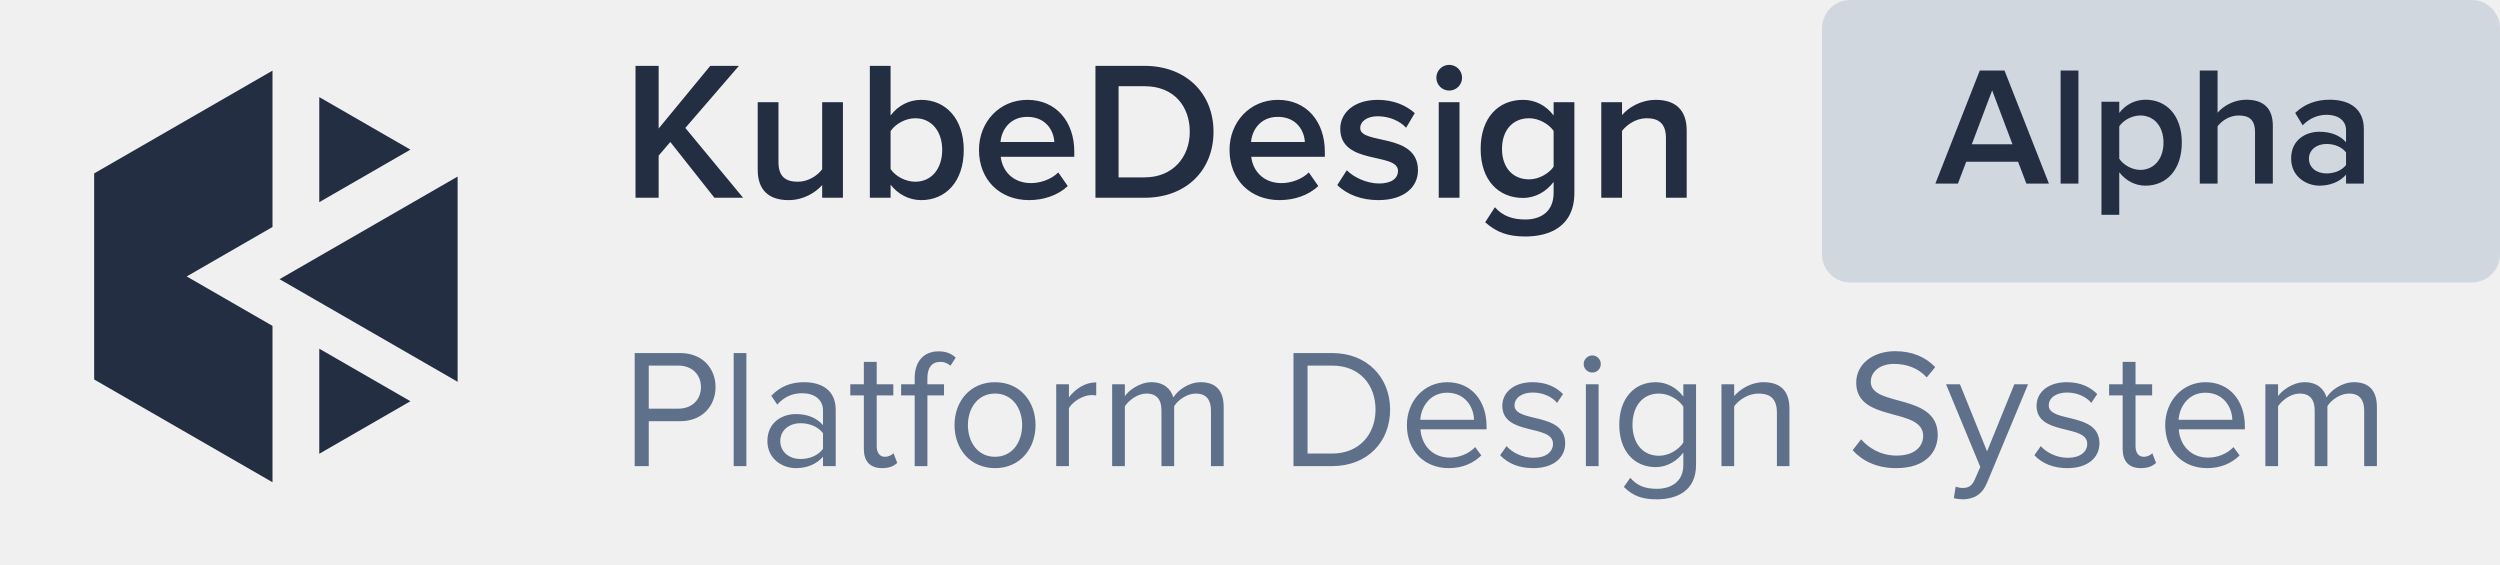
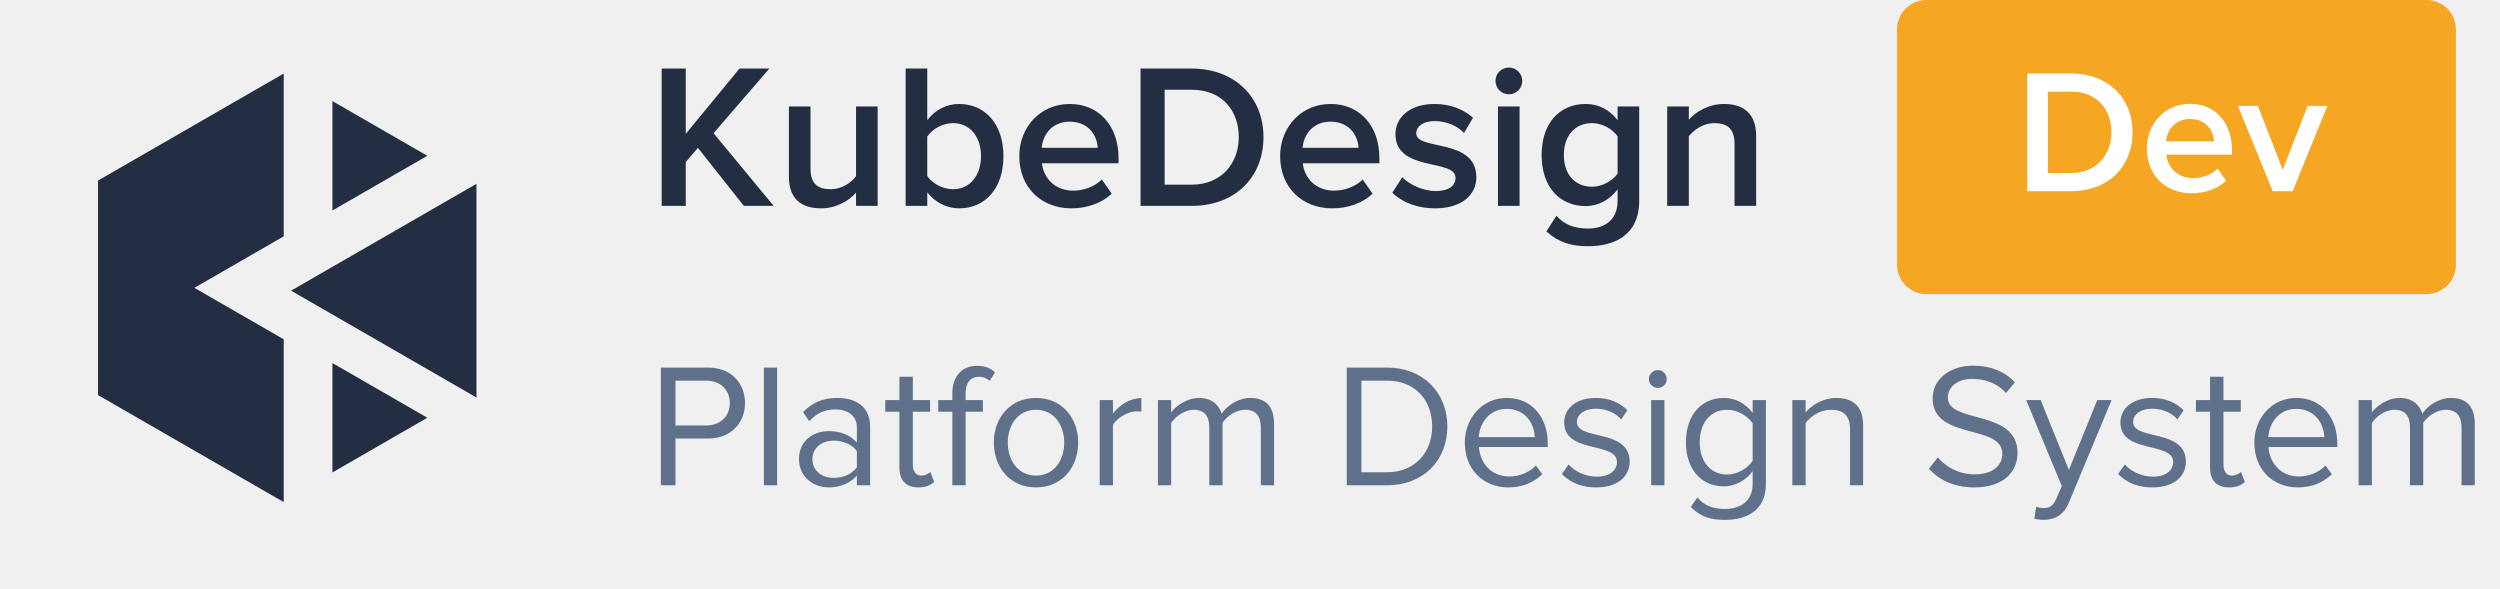
- <svg xmlns="http://www.w3.org/2000/svg" width="177px" height="40px" viewBox="0 0 177 40" version="1.1">
+ <svg xmlns="http://www.w3.org/2000/svg" width="170px" height="40px" viewBox="0 0 170 40" version="1.1">
  <g id="Color-Palette" stroke="none" stroke-width="1" fill="none" fill-rule="evenodd">
    <g transform="translate(-20, -12)" id="编组-7">
      <g transform="translate(20, 12)">
        <g id="编组">
          <path d="M46.632,14 L46.632,11.018 L47.458,10.052 L50.58,14 L52.61,14 L48.522,9.058 L52.316,4.662 L50.286,4.662 L46.632,9.1 L46.632,4.662 L44.994,4.662 L44.994,14 L46.632,14 Z M55.83,14.168 C56.894,14.168 57.734,13.636 58.21,13.104 L58.21,14 L59.68,14 L59.68,7.238 L58.21,7.238 L58.21,11.984 C57.874,12.432 57.23,12.866 56.488,12.866 C55.648,12.866 55.116,12.53 55.116,11.48 L55.116,7.238 L53.646,7.238 L53.646,12.026 C53.646,13.398 54.374,14.168 55.83,14.168 Z M65.224,14.168 C66.96,14.168 68.234,12.852 68.234,10.612 C68.234,8.428 66.974,7.07 65.224,7.07 C64.384,7.07 63.6,7.448 63.054,8.176 L63.054,4.662 L61.584,4.662 L61.584,14 L63.054,14 L63.054,13.076 C63.572,13.748 64.356,14.168 65.224,14.168 Z M64.804,12.866 C64.104,12.866 63.39,12.474 63.054,11.97 L63.054,9.282 C63.39,8.778 64.104,8.372 64.804,8.372 C65.966,8.372 66.708,9.31 66.708,10.612 C66.708,11.928 65.966,12.866 64.804,12.866 Z M72.854,14.168 C73.918,14.168 74.912,13.818 75.598,13.174 L74.926,12.208 C74.436,12.698 73.666,12.964 72.994,12.964 C71.72,12.964 70.964,12.11 70.852,11.102 L76.06,11.102 L76.06,10.738 C76.06,8.61 74.772,7.07 72.742,7.07 C70.74,7.07 69.312,8.652 69.312,10.612 C69.312,12.754 70.81,14.168 72.854,14.168 Z M74.646,10.052 L70.838,10.052 C70.894,9.24 71.482,8.274 72.728,8.274 C74.058,8.274 74.604,9.254 74.646,10.052 Z M81.044,14 C83.956,14 85.916,12.082 85.916,9.324 C85.916,6.594 83.956,4.662 81.03,4.662 L77.558,4.662 L77.558,14 L81.044,14 Z M81.03,12.558 L79.196,12.558 L79.196,6.104 L81.044,6.104 C83.116,6.104 84.236,7.532 84.236,9.324 C84.236,11.102 83.06,12.558 81.03,12.558 Z M90.592,14.168 C91.656,14.168 92.65,13.818 93.336,13.174 L92.664,12.208 C92.174,12.698 91.404,12.964 90.732,12.964 C89.458,12.964 88.702,12.11 88.59,11.102 L93.798,11.102 L93.798,10.738 C93.798,8.61 92.51,7.07 90.48,7.07 C88.478,7.07 87.05,8.652 87.05,10.612 C87.05,12.754 88.548,14.168 90.592,14.168 Z M92.384,10.052 L88.576,10.052 C88.632,9.24 89.22,8.274 90.466,8.274 C91.796,8.274 92.342,9.254 92.384,10.052 Z M97.578,14.168 C99.398,14.168 100.392,13.258 100.392,12.054 C100.392,9.366 96.304,10.262 96.304,9.072 C96.304,8.596 96.78,8.232 97.55,8.232 C98.404,8.232 99.146,8.596 99.552,9.044 L100.168,8.008 C99.566,7.476 98.698,7.07 97.55,7.07 C95.842,7.07 94.89,8.008 94.89,9.114 C94.89,11.718 98.978,10.766 98.978,12.096 C98.978,12.628 98.516,12.992 97.634,12.992 C96.766,12.992 95.828,12.544 95.352,12.054 L94.68,13.104 C95.38,13.79 96.416,14.168 97.578,14.168 Z M102.604,6.412 C103.108,6.412 103.514,6.006 103.514,5.502 C103.514,4.998 103.108,4.592 102.604,4.592 C102.1,4.592 101.694,4.998 101.694,5.502 C101.694,6.006 102.1,6.412 102.604,6.412 Z M103.332,14 L103.332,7.238 L101.862,7.238 L101.862,14 L103.332,14 Z M107.994,16.744 C109.646,16.744 111.466,16.086 111.466,13.65 L111.466,7.238 L109.996,7.238 L109.996,8.176 C109.45,7.448 108.68,7.07 107.826,7.07 C106.076,7.07 104.83,8.344 104.83,10.542 C104.83,12.768 106.104,14.014 107.826,14.014 C108.708,14.014 109.478,13.566 109.996,12.88 L109.996,13.65 C109.996,15.092 108.96,15.54 107.994,15.54 C107.098,15.54 106.398,15.302 105.838,14.672 L105.152,15.736 C105.992,16.492 106.846,16.744 107.994,16.744 Z M108.26,12.698 C107.084,12.698 106.342,11.844 106.342,10.542 C106.342,9.24 107.084,8.372 108.26,8.372 C108.946,8.372 109.66,8.778 109.996,9.268 L109.996,11.802 C109.66,12.292 108.946,12.698 108.26,12.698 Z M114.84,14 L114.84,9.268 C115.19,8.82 115.834,8.372 116.576,8.372 C117.402,8.372 117.948,8.708 117.948,9.772 L117.948,14 L119.418,14 L119.418,9.24 C119.418,7.854 118.69,7.07 117.234,7.07 C116.17,7.07 115.288,7.616 114.84,8.148 L114.84,7.238 L113.37,7.238 L113.37,14 L114.84,14 Z" id="KubeDesign" fill="#242E42" fill-rule="nonzero" />
          <path d="M45.932,33 L45.932,29.82 L48.152,29.82 C49.748,29.82 50.66,28.716 50.66,27.408 C50.66,26.1 49.76,24.996 48.152,24.996 L44.936,24.996 L44.936,33 L45.932,33 Z M48.032,28.932 L45.932,28.932 L45.932,25.884 L48.032,25.884 C48.98,25.884 49.628,26.508 49.628,27.408 C49.628,28.308 48.98,28.932 48.032,28.932 Z M52.844,33 L52.844,24.996 L51.944,24.996 L51.944,33 L52.844,33 Z M56.348,33.144 C57.128,33.144 57.8,32.868 58.268,32.34 L58.268,33 L59.168,33 L59.168,29.016 C59.168,27.612 58.16,27.06 56.924,27.06 C55.976,27.06 55.232,27.372 54.608,28.02 L55.028,28.644 C55.544,28.08 56.108,27.84 56.804,27.84 C57.644,27.84 58.268,28.284 58.268,29.052 L58.268,30.096 C57.8,29.568 57.14,29.316 56.348,29.316 C55.364,29.316 54.332,29.916 54.332,31.224 C54.332,32.484 55.376,33.144 56.348,33.144 Z M56.684,32.496 C55.832,32.496 55.244,31.968 55.244,31.224 C55.244,30.492 55.832,29.964 56.684,29.964 C57.308,29.964 57.92,30.204 58.268,30.672 L58.268,31.776 C57.92,32.256 57.308,32.496 56.684,32.496 Z M62.456,33.144 C62.972,33.144 63.296,32.988 63.524,32.772 L63.26,32.088 C63.14,32.22 62.912,32.34 62.648,32.34 C62.264,32.34 62.072,32.028 62.072,31.596 L62.072,27.996 L63.248,27.996 L63.248,27.204 L62.072,27.204 L62.072,25.62 L61.16,25.62 L61.16,27.204 L60.2,27.204 L60.2,27.996 L61.16,27.996 L61.16,31.788 C61.16,32.652 61.592,33.144 62.456,33.144 Z M65.66,33 L65.66,27.996 L66.836,27.996 L66.836,27.204 L65.66,27.204 L65.66,26.76 C65.66,26.016 65.984,25.62 66.584,25.62 C66.872,25.62 67.1,25.728 67.292,25.896 L67.664,25.32 C67.304,24.984 66.908,24.876 66.44,24.876 C65.42,24.876 64.76,25.572 64.76,26.76 L64.76,27.204 L63.8,27.204 L63.8,27.996 L64.76,27.996 L64.76,33 L65.66,33 Z M70.448,33.144 C72.212,33.144 73.316,31.776 73.316,30.096 C73.316,28.416 72.212,27.06 70.448,27.06 C68.684,27.06 67.58,28.416 67.58,30.096 C67.58,31.776 68.684,33.144 70.448,33.144 Z M70.448,32.34 C69.212,32.34 68.528,31.284 68.528,30.096 C68.528,28.92 69.212,27.864 70.448,27.864 C71.684,27.864 72.368,28.92 72.368,30.096 C72.368,31.284 71.684,32.34 70.448,32.34 Z M75.68,33 L75.68,28.896 C75.944,28.428 76.7,27.972 77.264,27.972 C77.396,27.972 77.504,27.984 77.612,27.996 L77.612,27.072 C76.82,27.072 76.148,27.528 75.68,28.128 L75.68,27.204 L74.78,27.204 L74.78,33 L75.68,33 Z M79.64,33 L79.64,28.764 C79.952,28.296 80.576,27.864 81.164,27.864 C81.932,27.864 82.232,28.332 82.232,29.064 L82.232,33 L83.132,33 L83.132,28.752 C83.432,28.284 84.068,27.864 84.668,27.864 C85.424,27.864 85.736,28.332 85.736,29.064 L85.736,33 L86.636,33 L86.636,28.812 C86.636,27.648 86.072,27.06 85.016,27.06 C84.176,27.06 83.396,27.612 83.072,28.14 C82.904,27.54 82.4,27.06 81.524,27.06 C80.66,27.06 79.892,27.672 79.64,28.044 L79.64,27.204 L78.74,27.204 L78.74,33 L79.64,33 Z M94.316,33 C96.812,33 98.42,31.284 98.42,29.004 C98.42,26.736 96.812,24.996 94.316,24.996 L91.58,24.996 L91.58,33 L94.316,33 Z M94.316,32.112 L92.576,32.112 L92.576,25.884 L94.316,25.884 C96.296,25.884 97.388,27.276 97.388,29.004 C97.388,30.72 96.26,32.112 94.316,32.112 Z M102.572,33.144 C103.508,33.144 104.288,32.82 104.876,32.244 L104.444,31.656 C103.976,32.136 103.316,32.4 102.644,32.4 C101.396,32.4 100.64,31.488 100.568,30.396 L105.248,30.396 L105.248,30.168 C105.248,28.428 104.216,27.06 102.464,27.06 C100.808,27.06 99.608,28.416 99.608,30.096 C99.608,31.908 100.844,33.144 102.572,33.144 Z M104.36,29.724 L100.556,29.724 C100.604,28.848 101.216,27.804 102.452,27.804 C103.772,27.804 104.348,28.872 104.36,29.724 Z M108.548,33.144 C110.036,33.144 110.816,32.364 110.816,31.392 C110.816,29.136 107.228,29.964 107.228,28.704 C107.228,28.188 107.72,27.792 108.512,27.792 C109.268,27.792 109.892,28.104 110.24,28.524 L110.66,27.9 C110.204,27.432 109.508,27.06 108.512,27.06 C107.132,27.06 106.364,27.816 106.364,28.728 C106.364,30.876 109.952,30.012 109.952,31.416 C109.952,31.992 109.46,32.412 108.572,32.412 C107.78,32.412 107.048,32.028 106.664,31.584 L106.208,32.232 C106.796,32.844 107.588,33.144 108.548,33.144 Z M112.736,26.376 C113.072,26.376 113.336,26.112 113.336,25.776 C113.336,25.44 113.072,25.164 112.736,25.164 C112.4,25.164 112.124,25.44 112.124,25.776 C112.124,26.112 112.4,26.376 112.736,26.376 Z M113.18,33 L113.18,27.204 L112.28,27.204 L112.28,33 L113.18,33 Z M117.308,35.352 C118.724,35.352 120.08,34.752 120.08,32.916 L120.08,27.204 L119.18,27.204 L119.18,28.08 C118.712,27.444 118.004,27.06 117.224,27.06 C115.7,27.06 114.644,28.212 114.644,30.072 C114.644,31.944 115.712,33.072 117.224,33.072 C118.04,33.072 118.748,32.628 119.18,32.04 L119.18,32.916 C119.18,34.14 118.268,34.608 117.308,34.608 C116.48,34.608 115.904,34.392 115.424,33.828 L114.968,34.476 C115.664,35.16 116.336,35.352 117.308,35.352 Z M117.452,32.268 C116.276,32.268 115.58,31.344 115.58,30.072 C115.58,28.788 116.276,27.864 117.452,27.864 C118.16,27.864 118.856,28.296 119.18,28.788 L119.18,31.332 C118.856,31.836 118.16,32.268 117.452,32.268 Z M122.78,33 L122.78,28.764 C123.128,28.296 123.788,27.864 124.496,27.864 C125.276,27.864 125.804,28.176 125.804,29.208 L125.804,33 L126.692,33 L126.692,28.932 C126.692,27.672 126.056,27.06 124.856,27.06 C123.98,27.06 123.188,27.552 122.78,28.044 L122.78,27.204 L121.88,27.204 L121.88,33 L122.78,33 Z M134.24,33.144 C136.4,33.144 137.192,31.944 137.192,30.792 C137.192,27.804 132.452,28.836 132.452,27.036 C132.452,26.28 133.148,25.764 134.096,25.764 C134.972,25.764 135.812,26.052 136.412,26.724 L137.012,25.992 C136.34,25.284 135.392,24.864 134.18,24.864 C132.596,24.864 131.42,25.776 131.42,27.096 C131.42,29.952 136.16,28.8 136.16,30.864 C136.16,31.488 135.704,32.256 134.276,32.256 C133.148,32.256 132.284,31.704 131.768,31.104 L131.168,31.872 C131.828,32.616 132.86,33.144 134.24,33.144 Z M138.98,35.352 C139.748,35.34 140.336,35.016 140.684,34.176 L143.588,27.204 L142.616,27.204 L140.684,31.956 L138.764,27.204 L137.78,27.204 L140.204,33.06 L139.82,33.936 C139.616,34.416 139.352,34.548 138.956,34.548 C138.812,34.548 138.596,34.512 138.464,34.452 L138.332,35.268 C138.488,35.316 138.788,35.352 138.98,35.352 Z M146.372,33.144 C147.86,33.144 148.64,32.364 148.64,31.392 C148.64,29.136 145.052,29.964 145.052,28.704 C145.052,28.188 145.544,27.792 146.336,27.792 C147.092,27.792 147.716,28.104 148.064,28.524 L148.484,27.9 C148.028,27.432 147.332,27.06 146.336,27.06 C144.956,27.06 144.188,27.816 144.188,28.728 C144.188,30.876 147.776,30.012 147.776,31.416 C147.776,31.992 147.284,32.412 146.396,32.412 C145.604,32.412 144.872,32.028 144.488,31.584 L144.032,32.232 C144.62,32.844 145.412,33.144 146.372,33.144 Z M151.58,33.144 C152.096,33.144 152.42,32.988 152.648,32.772 L152.384,32.088 C152.264,32.22 152.036,32.34 151.772,32.34 C151.388,32.34 151.196,32.028 151.196,31.596 L151.196,27.996 L152.372,27.996 L152.372,27.204 L151.196,27.204 L151.196,25.62 L150.284,25.62 L150.284,27.204 L149.324,27.204 L149.324,27.996 L150.284,27.996 L150.284,31.788 C150.284,32.652 150.716,33.144 151.58,33.144 Z M156.26,33.144 C157.196,33.144 157.976,32.82 158.564,32.244 L158.132,31.656 C157.664,32.136 157.004,32.4 156.332,32.4 C155.084,32.4 154.328,31.488 154.256,30.396 L158.936,30.396 L158.936,30.168 C158.936,28.428 157.904,27.06 156.152,27.06 C154.496,27.06 153.296,28.416 153.296,30.096 C153.296,31.908 154.532,33.144 156.26,33.144 Z M158.048,29.724 L154.244,29.724 C154.292,28.848 154.904,27.804 156.14,27.804 C157.46,27.804 158.036,28.872 158.048,29.724 Z M161.288,33 L161.288,28.764 C161.6,28.296 162.224,27.864 162.812,27.864 C163.58,27.864 163.88,28.332 163.88,29.064 L163.88,33 L164.78,33 L164.78,28.752 C165.08,28.284 165.716,27.864 166.316,27.864 C167.072,27.864 167.384,28.332 167.384,29.064 L167.384,33 L168.284,33 L168.284,28.812 C168.284,27.648 167.72,27.06 166.664,27.06 C165.824,27.06 165.044,27.612 164.72,28.14 C164.552,27.54 164.048,27.06 163.172,27.06 C162.308,27.06 161.54,27.672 161.288,28.044 L161.288,27.204 L160.388,27.204 L160.388,33 L161.288,33 Z" id="PlatformDesignSystem" fill="#5F708A" fill-rule="nonzero" />
-           <g id="Glyph/006.Brand/011.Kubesphere/Black" fill="#242E42">
-             <g id="Group-13" transform="translate(6.666667, 5)">
-               <polygon id="Fill-1" points="22.391 23.407 15.938 19.688 15.938 27.126" />
-               <polygon id="Fill-2" points="22.391 5.594 15.938 1.875 15.938 9.313" />
-               <polygon id="Fill-3" points="12.627 2.07241631e-13 -1.03620816e-13 7.277 -1.03620816e-13 21.867 12.627 29.143 12.627 18.073 6.551 14.572 12.627 11.071" />
-               <polygon id="Fill-4" points="13.125 14.765 25.733 22.031 25.733 7.5" />
-             </g>
+           <g fill="#242E42" id="Group-13" transform="translate(6.666667, 5)">
+             <polygon id="Fill-1" points="22.391 23.407 15.938 19.688 15.938 27.126" />
+             <polygon id="Fill-2" points="22.391 5.594 15.938 1.875 15.938 9.313" />
+             <polygon id="Fill-3" points="12.627 2.07241631e-13 -1.03620816e-13 7.277 -1.03620816e-13 21.867 12.627 29.143 12.627 18.073 6.551 14.572 12.627 11.071" />
+             <polygon id="Fill-4" points="13.125 14.765 25.733 22.031 25.733 7.5" />
          </g>
        </g>
        <g id="编组-6" transform="translate(129, 0)">
-           <rect id="矩形" fill="#D1D7DF" x="0" y="0" width="48" height="20" rx="2" />
-           <path d="M9.62,13 L10.208,11.452 L13.88,11.452 L14.468,13 L16.064,13 L12.92,4.996 L11.168,4.996 L8.024,13 L9.62,13 Z M13.484,10.216 L10.604,10.216 L12.044,6.4 L13.484,10.216 Z M18.152,13 L18.152,4.996 L16.892,4.996 L16.892,13 L18.152,13 Z M21.044,15.208 L21.044,12.196 C21.524,12.808 22.172,13.144 22.904,13.144 C24.404,13.144 25.472,12.004 25.472,10.096 C25.472,8.188 24.404,7.06 22.904,7.06 C22.148,7.06 21.476,7.42 21.044,7.996 L21.044,7.204 L19.784,7.204 L19.784,15.208 L21.044,15.208 Z M22.532,12.028 C21.944,12.028 21.32,11.668 21.044,11.236 L21.044,8.944 C21.332,8.512 21.944,8.176 22.532,8.176 C23.528,8.176 24.176,8.968 24.176,10.096 C24.176,11.224 23.528,12.028 22.532,12.028 Z M28.004,13 L28.004,8.944 C28.292,8.56 28.844,8.176 29.492,8.176 C30.2,8.176 30.656,8.44 30.656,9.352 L30.656,13 L31.916,13 L31.916,8.896 C31.916,7.708 31.292,7.06 30.044,7.06 C29.132,7.06 28.388,7.528 28.004,7.984 L28.004,4.996 L26.744,4.996 L26.744,13 L28.004,13 Z M35.216,13.144 C35.984,13.144 36.668,12.868 37.1,12.364 L37.1,13 L38.36,13 L38.36,9.148 C38.36,7.6 37.232,7.06 35.936,7.06 C35.012,7.06 34.172,7.348 33.5,7.996 L34.028,8.872 C34.52,8.368 35.096,8.128 35.744,8.128 C36.536,8.128 37.1,8.536 37.1,9.208 L37.1,10.072 C36.668,9.58 36.008,9.328 35.216,9.328 C34.268,9.328 33.212,9.88 33.212,11.224 C33.212,12.496 34.28,13.144 35.216,13.144 Z M35.72,12.28 C35.012,12.28 34.472,11.872 34.472,11.236 C34.472,10.612 35.012,10.192 35.72,10.192 C36.26,10.192 36.8,10.396 37.1,10.792 L37.1,11.68 C36.8,12.076 36.26,12.28 35.72,12.28 Z" id="Alpha" fill="#242E42" fill-rule="nonzero" />
+           <rect id="矩形" fill="#F5A623" x="0" y="0" width="38" height="20" rx="2" />
+           <path d="M11.84,13 C14.336,13 16.016,11.356 16.016,8.992 C16.016,6.652 14.336,4.996 11.828,4.996 L8.852,4.996 L8.852,13 L11.84,13 Z M11.828,11.764 L10.256,11.764 L10.256,6.232 L11.84,6.232 C13.616,6.232 14.576,7.456 14.576,8.992 C14.576,10.516 13.568,11.764 11.828,11.764 Z M20.024,13.144 C20.936,13.144 21.788,12.844 22.376,12.292 L21.8,11.464 C21.38,11.884 20.72,12.112 20.144,12.112 C19.052,12.112 18.404,11.38 18.308,10.516 L22.772,10.516 L22.772,10.204 C22.772,8.38 21.668,7.06 19.928,7.06 C18.212,7.06 16.988,8.416 16.988,10.096 C16.988,11.932 18.272,13.144 20.024,13.144 Z M21.56,9.616 L18.296,9.616 C18.344,8.92 18.848,8.092 19.916,8.092 C21.056,8.092 21.524,8.932 21.56,9.616 Z M26.9,13 L29.264,7.204 L27.92,7.204 L26.228,11.548 L24.536,7.204 L23.18,7.204 L25.544,13 L26.9,13 Z" id="Dev" fill="#FFFFFF" fill-rule="nonzero" />
        </g>
      </g>
    </g>
  </g>
</svg>
